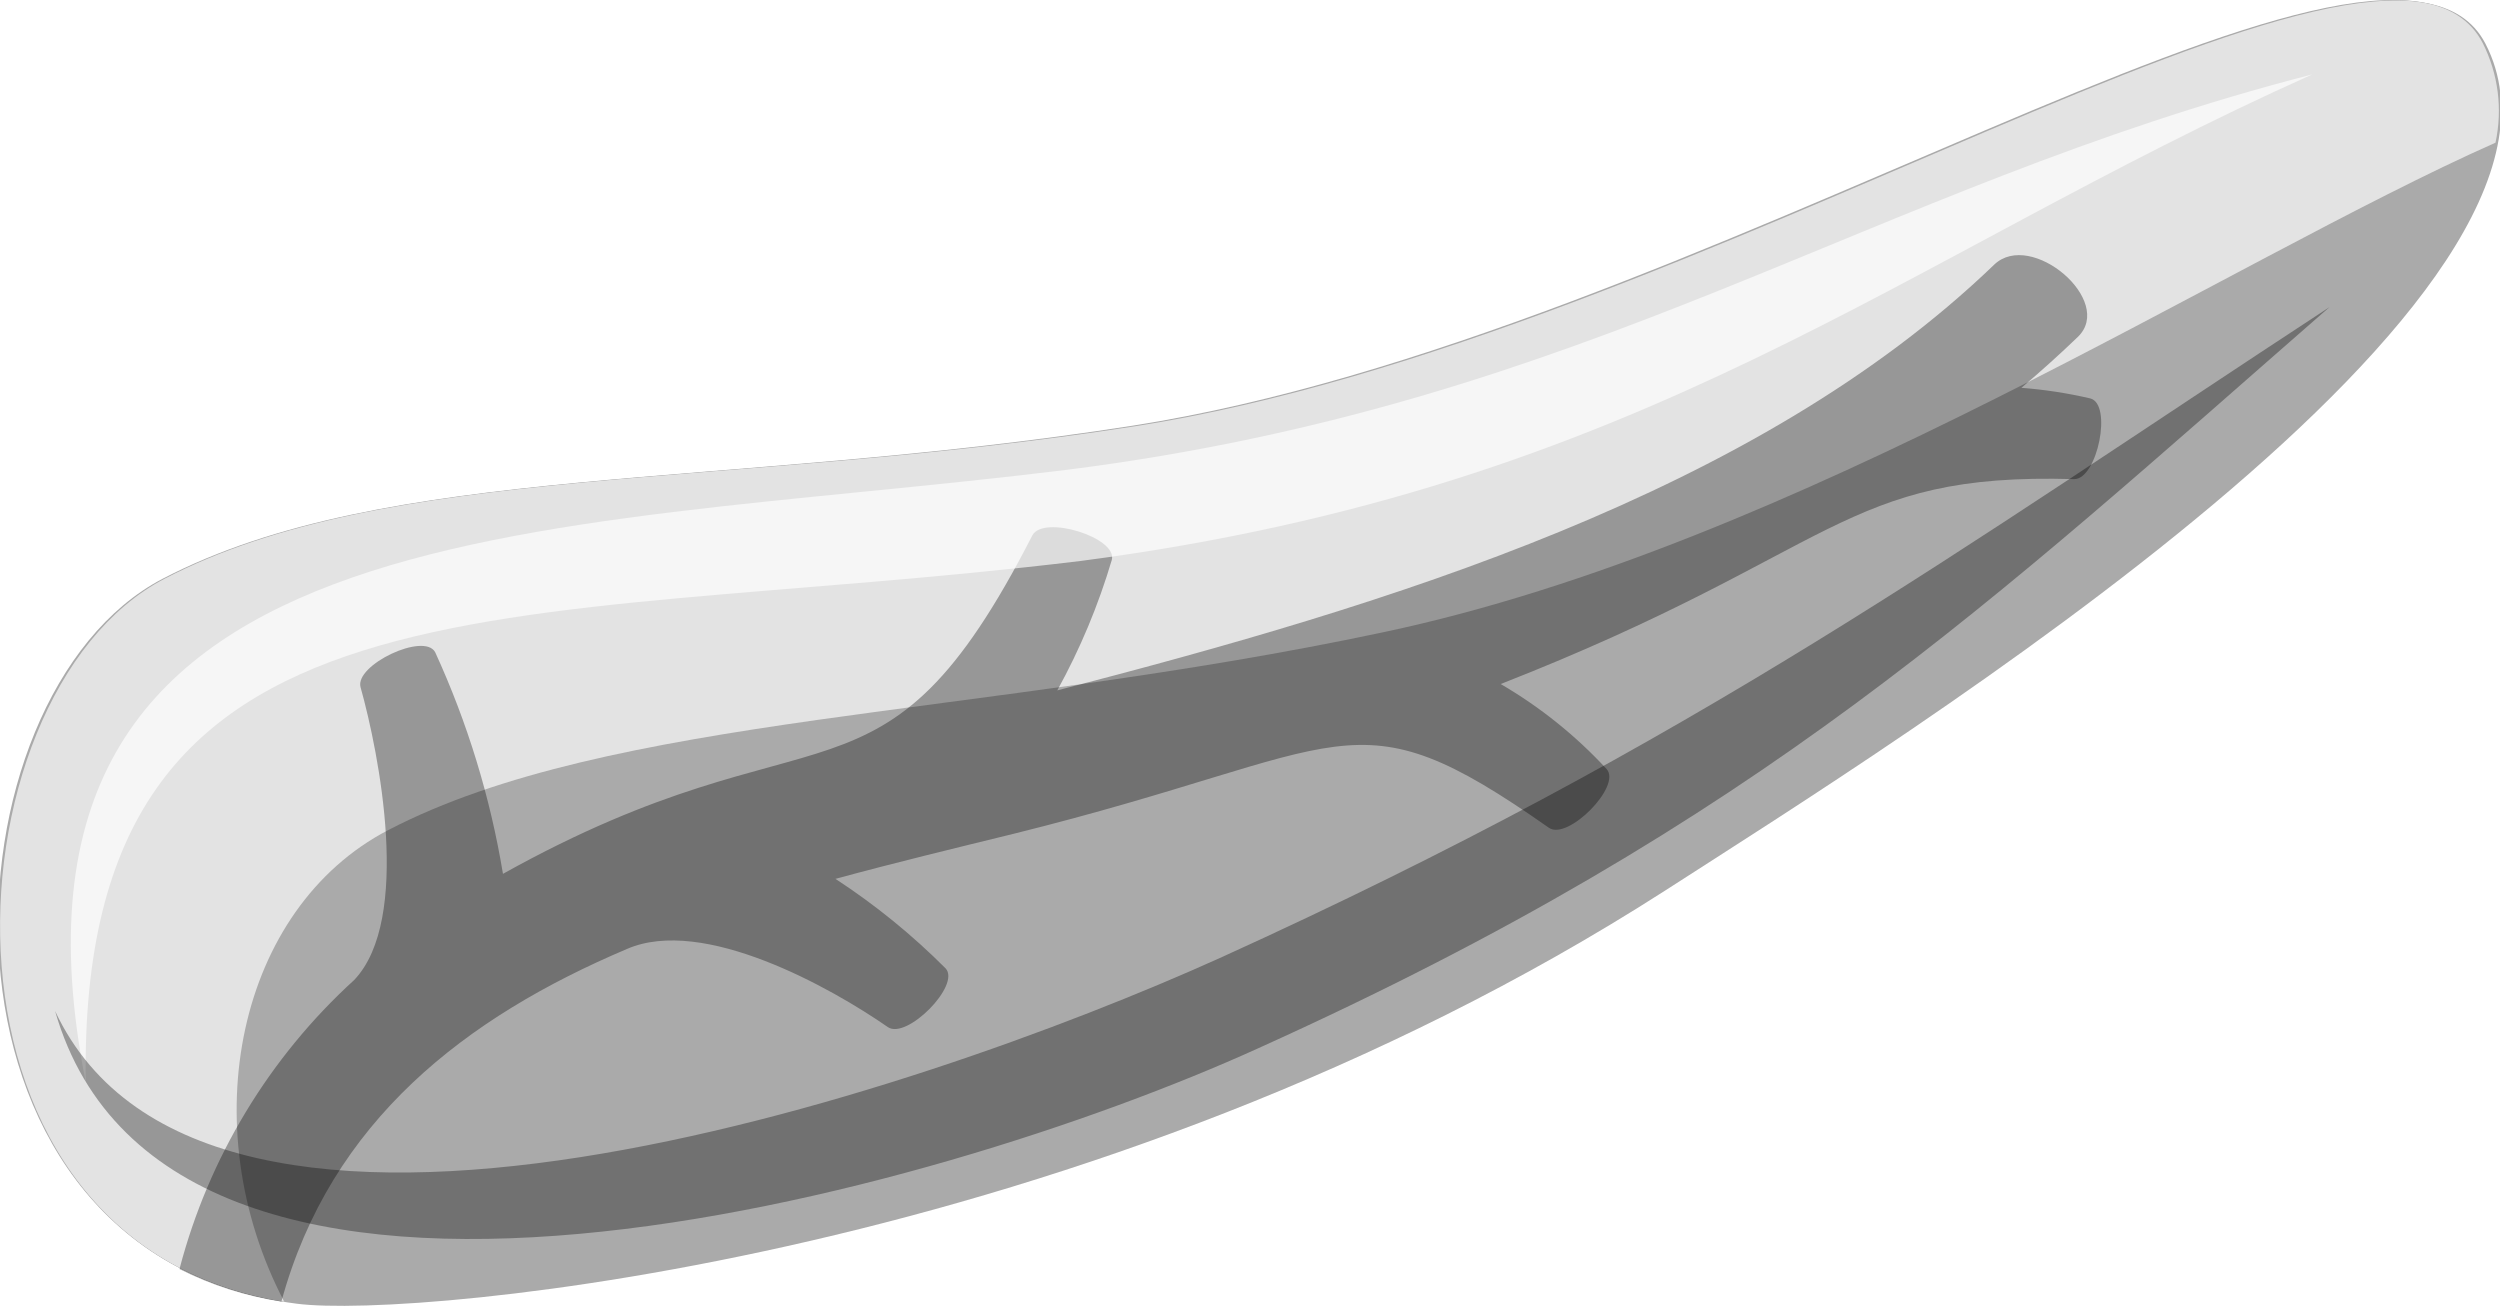
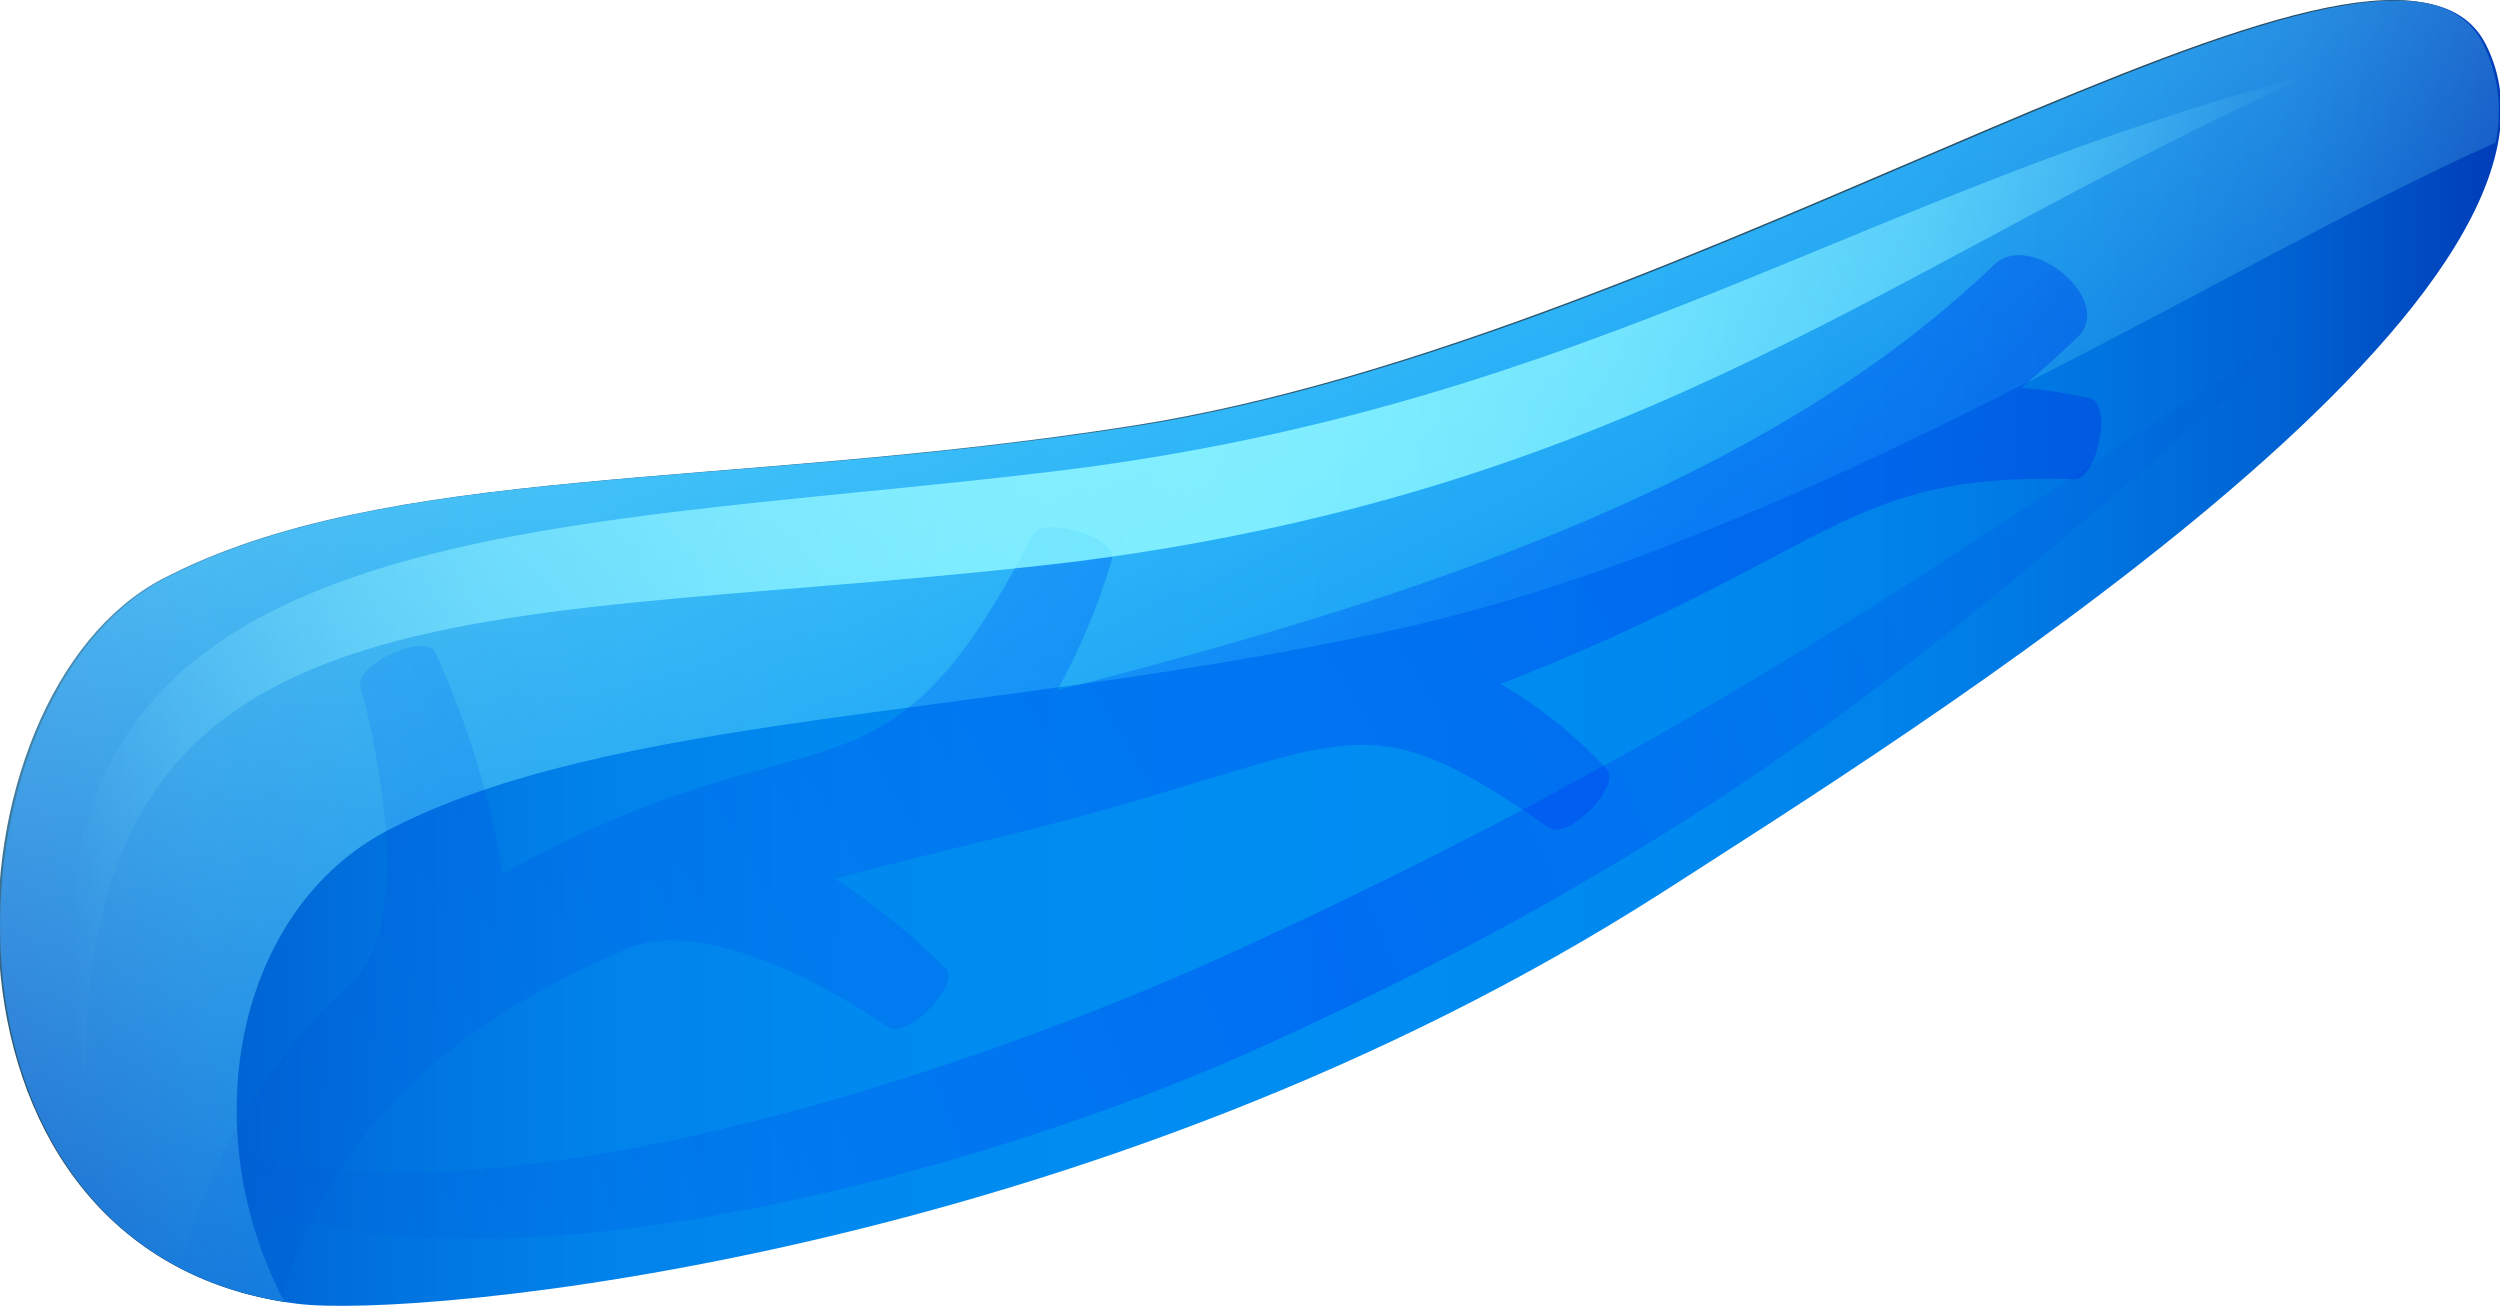
<svg xmlns="http://www.w3.org/2000/svg" viewBox="0 0 94.44 49.33">
  <defs>
    <style>
-       .cls-1, .cls-2, .cls-3, .cls-4, .cls-5, .cls-6 {
-         fill: #aaaaaa !important;
-         mix-blend-mode: multiply;
- 	  }
+ 
	.cls-1 {
        isolation: isolate;
      }

      .cls-2 {
        fill: url(#linear-gradient);
      }

      .cls-3, .cls-5 {
        mix-blend-mode: screen;
      }

      .cls-3 {
        fill: url(#linear-gradient-2);
      }

      .cls-4, .cls-6 {
        mix-blend-mode: multiply;
      }

      .cls-4 {
        fill: url(#linear-gradient-3);
      }

      .cls-5 {
        fill: url(#linear-gradient-4);
      }

      .cls-6 {
        fill: url(#linear-gradient-5);
      }
    </style>
    <linearGradient id="linear-gradient" y1="24.67" x2="94.44" y2="24.67" gradientUnits="userSpaceOnUse">
      <stop offset="0" stop-color="#003db8" />
      <stop offset="0.02" stop-color="#0046be" />
      <stop offset="0.08" stop-color="#0060d1" />
      <stop offset="0.16" stop-color="#0074e0" />
      <stop offset="0.24" stop-color="#0082ea" />
      <stop offset="0.34" stop-color="#008af0" />
      <stop offset="0.5" stop-color="#008df2" />
      <stop offset="0.66" stop-color="#008af0" />
      <stop offset="0.76" stop-color="#0082ea" />
      <stop offset="0.84" stop-color="#0074e0" />
      <stop offset="0.92" stop-color="#0060d1" />
      <stop offset="0.98" stop-color="#0046be" />
      <stop offset="1" stop-color="#003db8" />
    </linearGradient>
    <linearGradient id="linear-gradient-2" x1="55.59" y1="37.65" x2="32.92" y2="-7.34" gradientUnits="userSpaceOnUse">
      <stop offset="0" />
      <stop offset="1" stop-color="#66c7ff" />
    </linearGradient>
    <linearGradient id="linear-gradient-3" x1="3.67" y1="37.62" x2="64.23" y2="8.23" gradientTransform="translate(-4.64 11.52) rotate(-4.88)" gradientUnits="userSpaceOnUse">
      <stop offset="0" stop-color="#fff" />
      <stop offset="1" stop-color="#66c7ff" />
    </linearGradient>
    <linearGradient id="linear-gradient-4" x1="2.68" y1="21.85" x2="87.35" y2="21.85" gradientUnits="userSpaceOnUse">
      <stop offset="0" />
      <stop offset="0.06" stop-color="#152834" />
      <stop offset="0.12" stop-color="#2a5269" />
      <stop offset="0.18" stop-color="#3c7697" />
      <stop offset="0.25" stop-color="#4b93bc" />
      <stop offset="0.31" stop-color="#57aada" />
      <stop offset="0.38" stop-color="#5fbaee" />
      <stop offset="0.44" stop-color="#64c4fb" />
      <stop offset="0.5" stop-color="#66c7ff" />
      <stop offset="0.56" stop-color="#64c4fb" />
      <stop offset="0.62" stop-color="#5fbaee" />
      <stop offset="0.69" stop-color="#57aada" />
      <stop offset="0.75" stop-color="#4b93bc" />
      <stop offset="0.82" stop-color="#3c7697" />
      <stop offset="0.88" stop-color="#2a5269" />
      <stop offset="0.94" stop-color="#152834" />
      <stop offset="1" />
    </linearGradient>
    <linearGradient id="linear-gradient-5" x1="7.7" y1="45.98" x2="87.52" y2="13.03" gradientUnits="userSpaceOnUse">
      <stop offset="0" stop-color="#fff" />
      <stop offset="0.5" stop-color="#66c7ff" />
      <stop offset="1" stop-color="#fff" />
    </linearGradient>
  </defs>
  <g class="cls-1">
    <g id="Laag_2" data-name="Laag 2">
      <g id="Internal_Organs" data-name="Internal Organs">
        <g id="Pancreas">
          <g>
            <path class="cls-2" d="M6.22,21.86c-8.44,4.39-9.65,25.52,5,27.39,4.51.58,30.05-1.73,51.67-15.6,9-5.8,35.93-22.47,31-32-3.68-7.1-29.52,11.09-51,14.45C27.37,18.51,14.66,17.47,6.22,21.86Z" />
            <path class="cls-3" d="M14.66,31.36c8.43-4.39,22.27-4.22,37.61-7.48,15.66-3.32,31.87-14,42-18.49a5.7,5.7,0,0,0-.48-3.76c-3.68-7.1-29.52,11.09-51,14.45-15.49,2.43-28.2,1.39-36.64,5.78S-3.4,46.92,10.74,49.18C7.24,42.49,9,34.31,14.66,31.36Z" />
            <path class="cls-4" d="M23.68,35.85c2.88-1.26,7.73,1.47,9.86,2.95.71.49,2.77-1.59,2.18-2.22a25.78,25.78,0,0,0-4.16-3.38c2.28-.62,4.56-1.17,6.72-1.7C51.18,28.3,51,26,58.51,31.27c.71.5,2.77-1.58,2.18-2.22a17.3,17.3,0,0,0-4-3.21c12.76-5,12.88-8,21.67-7.74.87,0,1.45-2.84.6-3.05a17.3,17.3,0,0,0-2.6-.4q1.1-.93,2.13-1.92c1.42-1.36-1.77-4.07-3.16-2.73-9,8.66-22.91,12.85-35.39,16.08A24.78,24.78,0,0,0,42,21.15c.22-.84-2.57-1.71-3-.93-5.72,11.18-8,6.1-20,12.79a33,33,0,0,0-2.56-8.37c-.41-.77-3.05.48-2.82,1.32.7,2.5,1.94,8.77-.24,11.06a22.46,22.46,0,0,0-6.6,10.92,12.79,12.79,0,0,0,3.85,1.23C12.49,42.33,17.62,38.42,23.68,35.85Z" />
            <path class="cls-5" d="M40.28,17.75C60.22,15.23,70.53,7.13,87.35,2.81c-15.63,7-25.17,15.58-46.52,18.38C18.93,23.85,2.93,21,3.24,40.89-1.09,19.06,20.24,20.23,40.28,17.75Z" />
            <path class="cls-6" d="M47.53,39.6C35.36,45.13,6.4,53.24,2.08,38.19c5.72,12.21,32.49,3.19,44-2C64.13,28,73.9,20.83,88,11.6,75.11,22.85,66.58,31,47.53,39.6Z" />
          </g>
        </g>
      </g>
    </g>
  </g>
</svg>
